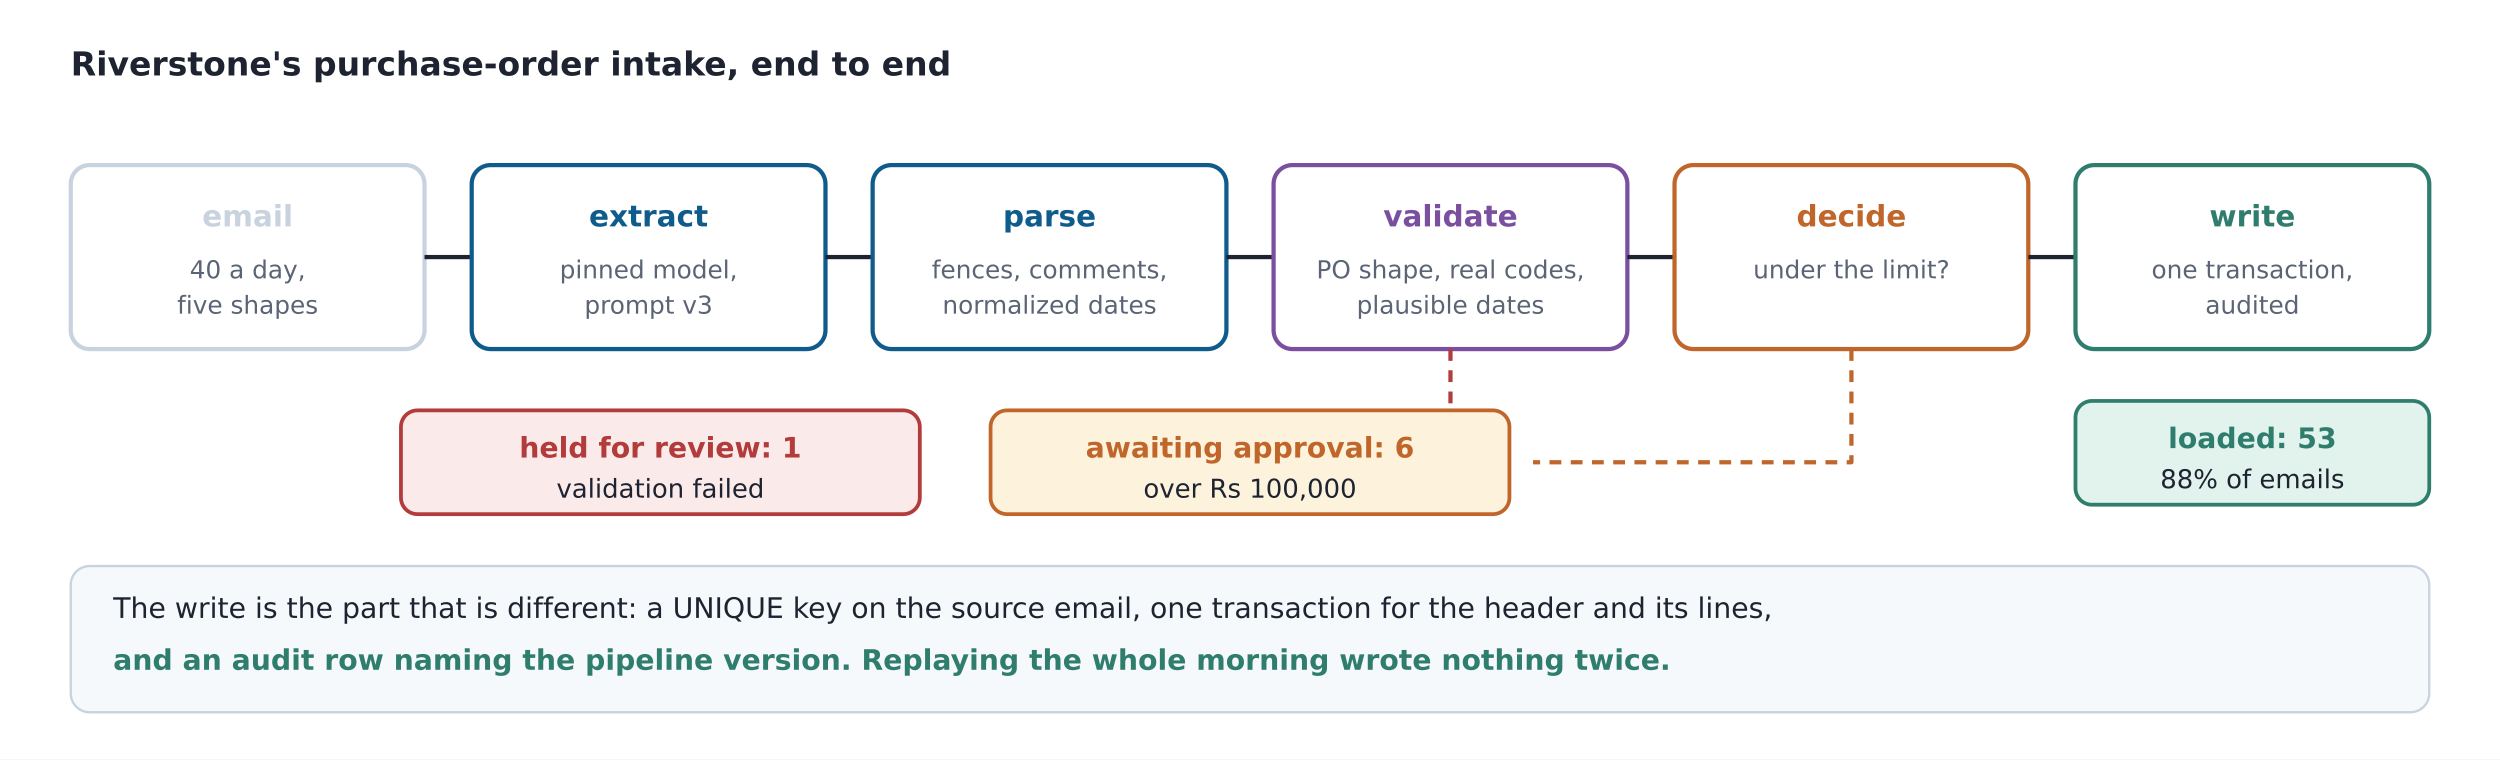
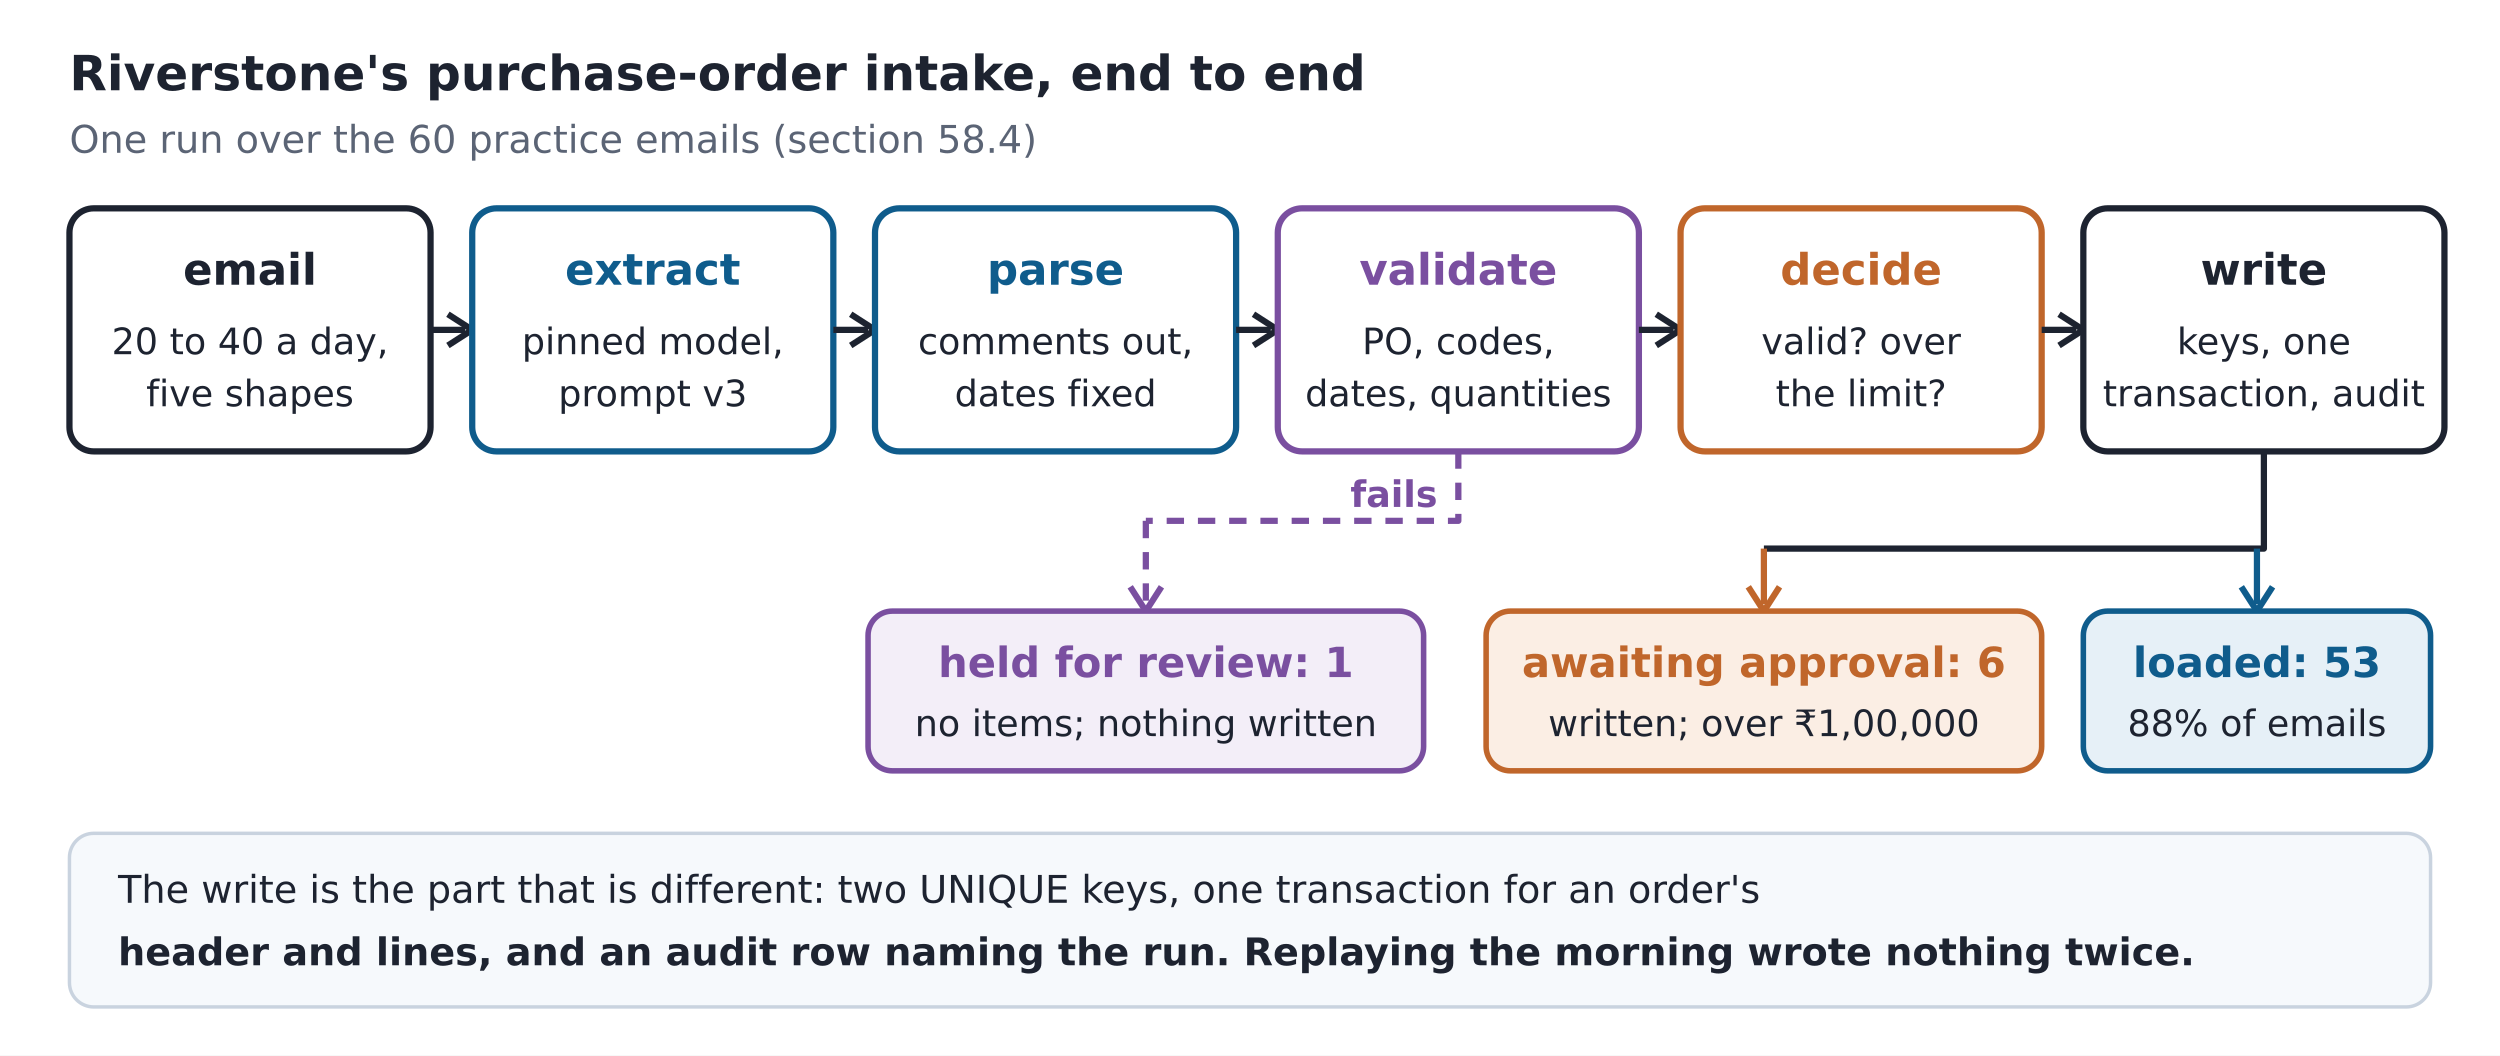
- <svg xmlns="http://www.w3.org/2000/svg" width="1060" height="322" viewBox="0 0 1060 322" font-family="DejaVu Sans, Arial, sans-serif">
-   <rect width="1060" height="322" fill="#ffffff" />
-   <text x="30" y="32" font-size="14" fill="#1d2330" font-weight="bold" text-anchor="start" font-family="Poppins, DejaVu Sans, sans-serif">Riverstone's purchase-order intake, end to end</text>
-   <rect x="30" y="70" width="150" height="78" rx="8" fill="#fff" stroke="#c9d3df" stroke-width="1.8" />
-   <text x="105" y="96" font-size="12.5" fill="#c9d3df" font-weight="bold" text-anchor="middle">email</text>
-   <text x="105" y="118" font-size="10.5" fill="#5b6475" font-weight="normal" text-anchor="middle">40 a day,</text>
-   <text x="105" y="133" font-size="10.5" fill="#5b6475" font-weight="normal" text-anchor="middle">five shapes</text>
-   <path d="M180,109 H226" fill="none" stroke="#1d2330" stroke-width="1.8" stroke-linejoin="round" />
-   <path d="M218,103 L228,109 L218,115" fill="none" stroke="#1d2330" stroke-width="1.8" stroke-linejoin="round" />
-   <rect x="200" y="70" width="150" height="78" rx="8" fill="#fff" stroke="#0f5c8c" stroke-width="1.8" />
-   <text x="275" y="96" font-size="12.5" fill="#0f5c8c" font-weight="bold" text-anchor="middle">extract</text>
-   <text x="275" y="118" font-size="10.5" fill="#5b6475" font-weight="normal" text-anchor="middle">pinned model,</text>
-   <text x="275" y="133" font-size="10.5" fill="#5b6475" font-weight="normal" text-anchor="middle">prompt v3</text>
-   <path d="M350,109 H396" fill="none" stroke="#1d2330" stroke-width="1.8" stroke-linejoin="round" />
-   <path d="M388,103 L398,109 L388,115" fill="none" stroke="#1d2330" stroke-width="1.8" stroke-linejoin="round" />
-   <rect x="370" y="70" width="150" height="78" rx="8" fill="#fff" stroke="#0f5c8c" stroke-width="1.8" />
-   <text x="445" y="96" font-size="12.5" fill="#0f5c8c" font-weight="bold" text-anchor="middle">parse</text>
-   <text x="445" y="118" font-size="10.5" fill="#5b6475" font-weight="normal" text-anchor="middle">fences, comments,</text>
-   <text x="445" y="133" font-size="10.5" fill="#5b6475" font-weight="normal" text-anchor="middle">normalized dates</text>
-   <path d="M520,109 H566" fill="none" stroke="#1d2330" stroke-width="1.8" stroke-linejoin="round" />
-   <path d="M558,103 L568,109 L558,115" fill="none" stroke="#1d2330" stroke-width="1.8" stroke-linejoin="round" />
-   <rect x="540" y="70" width="150" height="78" rx="8" fill="#fff" stroke="#7a4fa0" stroke-width="1.8" />
-   <text x="615" y="96" font-size="12.5" fill="#7a4fa0" font-weight="bold" text-anchor="middle">validate</text>
-   <text x="615" y="118" font-size="10.5" fill="#5b6475" font-weight="normal" text-anchor="middle">PO shape, real codes,</text>
-   <text x="615" y="133" font-size="10.5" fill="#5b6475" font-weight="normal" text-anchor="middle">plausible dates</text>
-   <path d="M690,109 H736" fill="none" stroke="#1d2330" stroke-width="1.8" stroke-linejoin="round" />
-   <path d="M728,103 L738,109 L728,115" fill="none" stroke="#1d2330" stroke-width="1.8" stroke-linejoin="round" />
-   <rect x="710" y="70" width="150" height="78" rx="8" fill="#fff" stroke="#c0662b" stroke-width="1.8" />
-   <text x="785" y="96" font-size="12.5" fill="#c0662b" font-weight="bold" text-anchor="middle">decide</text>
-   <text x="785" y="118" font-size="10.5" fill="#5b6475" font-weight="normal" text-anchor="middle">under the limit?</text>
-   <path d="M860,109 H906" fill="none" stroke="#1d2330" stroke-width="1.8" stroke-linejoin="round" />
-   <path d="M898,103 L908,109 L898,115" fill="none" stroke="#1d2330" stroke-width="1.8" stroke-linejoin="round" />
-   <rect x="880" y="70" width="150" height="78" rx="8" fill="#fff" stroke="#2f7d6d" stroke-width="1.8" />
-   <text x="955" y="96" font-size="12.5" fill="#2f7d6d" font-weight="bold" text-anchor="middle">write</text>
-   <text x="955" y="118" font-size="10.5" fill="#5b6475" font-weight="normal" text-anchor="middle">one transaction,</text>
-   <text x="955" y="133" font-size="10.5" fill="#5b6475" font-weight="normal" text-anchor="middle">audited</text>
-   <rect x="880" y="170" width="150" height="44" rx="7" fill="#e2f3ee" stroke="#2f7d6d" stroke-width="1.6" />
-   <text x="955" y="190" font-size="12" fill="#2f7d6d" font-weight="bold" text-anchor="middle">loaded: 53</text>
-   <text x="955" y="207" font-size="11" fill="#1d2330" font-weight="normal" text-anchor="middle">88% of emails</text>
-   <path d="M785,148 V196 H650 V196" fill="none" stroke="#c0662b" stroke-width="1.8" stroke-linejoin="round" stroke-dasharray="5,4" />
-   <rect x="420" y="174" width="220" height="44" rx="7" fill="#fdf3dc" stroke="#c0662b" stroke-width="1.6" />
-   <text x="530" y="194" font-size="12" fill="#c0662b" font-weight="bold" text-anchor="middle">awaiting approval: 6</text>
-   <text x="530" y="211" font-size="11" fill="#1d2330" font-weight="normal" text-anchor="middle">over Rs 100,000</text>
-   <path d="M615,148 V174" fill="none" stroke="#b23b3b" stroke-width="1.8" stroke-linejoin="round" stroke-dasharray="5,4" />
-   <rect x="170" y="174" width="220" height="44" rx="7" fill="#fbeaea" stroke="#b23b3b" stroke-width="1.6" />
-   <text x="280" y="194" font-size="12" fill="#b23b3b" font-weight="bold" text-anchor="middle">held for review: 1</text>
-   <text x="280" y="211" font-size="11" fill="#1d2330" font-weight="normal" text-anchor="middle">validation failed</text>
-   <rect x="30" y="240" width="1000" height="62" rx="8" fill="#f6f9fc" stroke="#c9d3df" stroke-width="1" />
-   <text x="48" y="262" font-size="12" fill="#1d2330" font-weight="normal" text-anchor="start">The write is the part that is different: a UNIQUE key on the source email, one transaction for the header and its lines,</text>
-   <text x="48" y="284" font-size="12" fill="#2f7d6d" font-weight="bold" text-anchor="start">and an audit row naming the pipeline version. Replaying the whole morning wrote nothing twice.</text>
+ <svg xmlns="http://www.w3.org/2000/svg" width="720" height="304" viewBox="0 0 720 304" font-family="DejaVu Sans, Arial, sans-serif">
+   <rect width="720" height="304" fill="#ffffff" />
+   <text x="20" y="26" font-size="14" fill="#1d2330" font-weight="bold" text-anchor="start" font-family="Poppins, DejaVu Sans, sans-serif">Riverstone's purchase-order intake, end to end</text>
+   <text x="20" y="44" font-size="11" fill="#5b6475" font-weight="normal" text-anchor="start">One run over the 60 practice emails (section 58.4)</text>
+   <rect x="20" y="60" width="104" height="70" rx="7" fill="#fff" stroke="#1d2330" stroke-width="1.8" />
+   <text x="72.0" y="82" font-size="12.5" fill="#1d2330" font-weight="bold" text-anchor="middle">email</text>
+   <text x="72.0" y="102" font-size="10.5" fill="#1d2330" font-weight="normal" text-anchor="middle">20 to 40 a day,</text>
+   <text x="72.0" y="117" font-size="10.5" fill="#1d2330" font-weight="normal" text-anchor="middle">five shapes</text>
+   <path d="M124,95 H134" fill="none" stroke="#1d2330" stroke-width="1.8" stroke-linejoin="round" />
+   <path d="M129,90.5 L136,95 L129,99.5" fill="none" stroke="#1d2330" stroke-width="1.8" stroke-linejoin="round" />
+   <rect x="136" y="60" width="104" height="70" rx="7" fill="#fff" stroke="#0f5c8c" stroke-width="1.8" />
+   <text x="188.0" y="82" font-size="12.5" fill="#0f5c8c" font-weight="bold" text-anchor="middle">extract</text>
+   <text x="188.0" y="102" font-size="10.5" fill="#1d2330" font-weight="normal" text-anchor="middle">pinned model,</text>
+   <text x="188.0" y="117" font-size="10.5" fill="#1d2330" font-weight="normal" text-anchor="middle">prompt v3</text>
+   <path d="M240,95 H250" fill="none" stroke="#1d2330" stroke-width="1.8" stroke-linejoin="round" />
+   <path d="M245,90.5 L252,95 L245,99.5" fill="none" stroke="#1d2330" stroke-width="1.8" stroke-linejoin="round" />
+   <rect x="252" y="60" width="104" height="70" rx="7" fill="#fff" stroke="#0f5c8c" stroke-width="1.8" />
+   <text x="304.0" y="82" font-size="12.5" fill="#0f5c8c" font-weight="bold" text-anchor="middle">parse</text>
+   <text x="304.0" y="102" font-size="10.5" fill="#1d2330" font-weight="normal" text-anchor="middle">comments out,</text>
+   <text x="304.0" y="117" font-size="10.5" fill="#1d2330" font-weight="normal" text-anchor="middle">dates fixed</text>
+   <path d="M356,95 H366" fill="none" stroke="#1d2330" stroke-width="1.8" stroke-linejoin="round" />
+   <path d="M361,90.5 L368,95 L361,99.5" fill="none" stroke="#1d2330" stroke-width="1.8" stroke-linejoin="round" />
+   <rect x="368" y="60" width="104" height="70" rx="7" fill="#fff" stroke="#7a4fa0" stroke-width="1.8" />
+   <text x="420.0" y="82" font-size="12.5" fill="#7a4fa0" font-weight="bold" text-anchor="middle">validate</text>
+   <text x="420.0" y="102" font-size="10.5" fill="#1d2330" font-weight="normal" text-anchor="middle">PO, codes,</text>
+   <text x="420.0" y="117" font-size="10.5" fill="#1d2330" font-weight="normal" text-anchor="middle">dates, quantities</text>
+   <path d="M472,95 H482" fill="none" stroke="#1d2330" stroke-width="1.8" stroke-linejoin="round" />
+   <path d="M477,90.5 L484,95 L477,99.5" fill="none" stroke="#1d2330" stroke-width="1.8" stroke-linejoin="round" />
+   <rect x="484" y="60" width="104" height="70" rx="7" fill="#fff" stroke="#c0662b" stroke-width="1.8" />
+   <text x="536.0" y="82" font-size="12.5" fill="#c0662b" font-weight="bold" text-anchor="middle">decide</text>
+   <text x="536.0" y="102" font-size="10.5" fill="#1d2330" font-weight="normal" text-anchor="middle">valid? over</text>
+   <text x="536.0" y="117" font-size="10.5" fill="#1d2330" font-weight="normal" text-anchor="middle">the limit?</text>
+   <path d="M588,95 H598" fill="none" stroke="#1d2330" stroke-width="1.8" stroke-linejoin="round" />
+   <path d="M593,90.5 L600,95 L593,99.5" fill="none" stroke="#1d2330" stroke-width="1.8" stroke-linejoin="round" />
+   <rect x="600" y="60" width="104" height="70" rx="7" fill="#fff" stroke="#1d2330" stroke-width="1.8" />
+   <text x="652.0" y="82" font-size="12.5" fill="#1d2330" font-weight="bold" text-anchor="middle">write</text>
+   <text x="652.0" y="102" font-size="10.5" fill="#1d2330" font-weight="normal" text-anchor="middle">keys, one</text>
+   <text x="652.0" y="117" font-size="10.5" fill="#1d2330" font-weight="normal" text-anchor="middle">transaction, audit</text>
+   <path d="M420.0,130 V150 H330" fill="none" stroke="#7a4fa0" stroke-width="1.8" stroke-linejoin="round" stroke-dasharray="5,4" />
+   <path d="M330,150 V174" fill="none" stroke="#7a4fa0" stroke-width="1.8" stroke-linejoin="round" stroke-dasharray="5,4" />
+   <path d="M325.5,169 L330,176 L334.5,169" fill="none" stroke="#7a4fa0" stroke-width="1.8" stroke-linejoin="round" />
+   <text x="414.0" y="146" font-size="10.5" fill="#7a4fa0" font-weight="bold" text-anchor="end">fails</text>
+   <rect x="250" y="176" width="160" height="46" rx="7" fill="#f3eef8" stroke="#7a4fa0" stroke-width="1.6" />
+   <text x="330" y="195" font-size="12" fill="#7a4fa0" font-weight="bold" text-anchor="middle">held for review: 1</text>
+   <text x="330" y="212" font-size="10.5" fill="#1d2330" font-weight="normal" text-anchor="middle">no items; nothing written</text>
+   <path d="M652.0,130 V158 H508" fill="none" stroke="#1d2330" stroke-width="1.8" stroke-linejoin="round" />
+   <path d="M508,158 V174" fill="none" stroke="#c0662b" stroke-width="1.8" stroke-linejoin="round" />
+   <path d="M503.5,169 L508,176 L512.5,169" fill="none" stroke="#c0662b" stroke-width="1.8" stroke-linejoin="round" />
+   <path d="M650,158 V174" fill="none" stroke="#0f5c8c" stroke-width="1.8" stroke-linejoin="round" />
+   <path d="M645.5,169 L650,176 L654.5,169" fill="none" stroke="#0f5c8c" stroke-width="1.8" stroke-linejoin="round" />
+   <rect x="428" y="176" width="160" height="46" rx="7" fill="#fbeee4" stroke="#c0662b" stroke-width="1.6" />
+   <text x="508" y="195" font-size="12" fill="#c0662b" font-weight="bold" text-anchor="middle">awaiting approval: 6</text>
+   <text x="508" y="212" font-size="10.5" fill="#1d2330" font-weight="normal" text-anchor="middle">written; over ₹1,00,000</text>
+   <rect x="600" y="176" width="100" height="46" rx="7" fill="#e6f0f7" stroke="#0f5c8c" stroke-width="1.6" />
+   <text x="650" y="195" font-size="12" fill="#0f5c8c" font-weight="bold" text-anchor="middle">loaded: 53</text>
+   <text x="650" y="212" font-size="10.5" fill="#1d2330" font-weight="normal" text-anchor="middle">88% of emails</text>
+   <rect x="20" y="240" width="680" height="50" rx="7" fill="#f6f9fc" stroke="#c9d3df" stroke-width="1" />
+   <text x="34" y="260" font-size="11" fill="#1d2330" font-weight="normal" text-anchor="start">The write is the part that is different: two UNIQUE keys, one transaction for an order's</text>
+   <text x="34" y="278" font-size="11" fill="#1d2330" font-weight="bold" text-anchor="start">header and lines, and an audit row naming the run. Replaying the morning wrote nothing twice.</text>
</svg>
